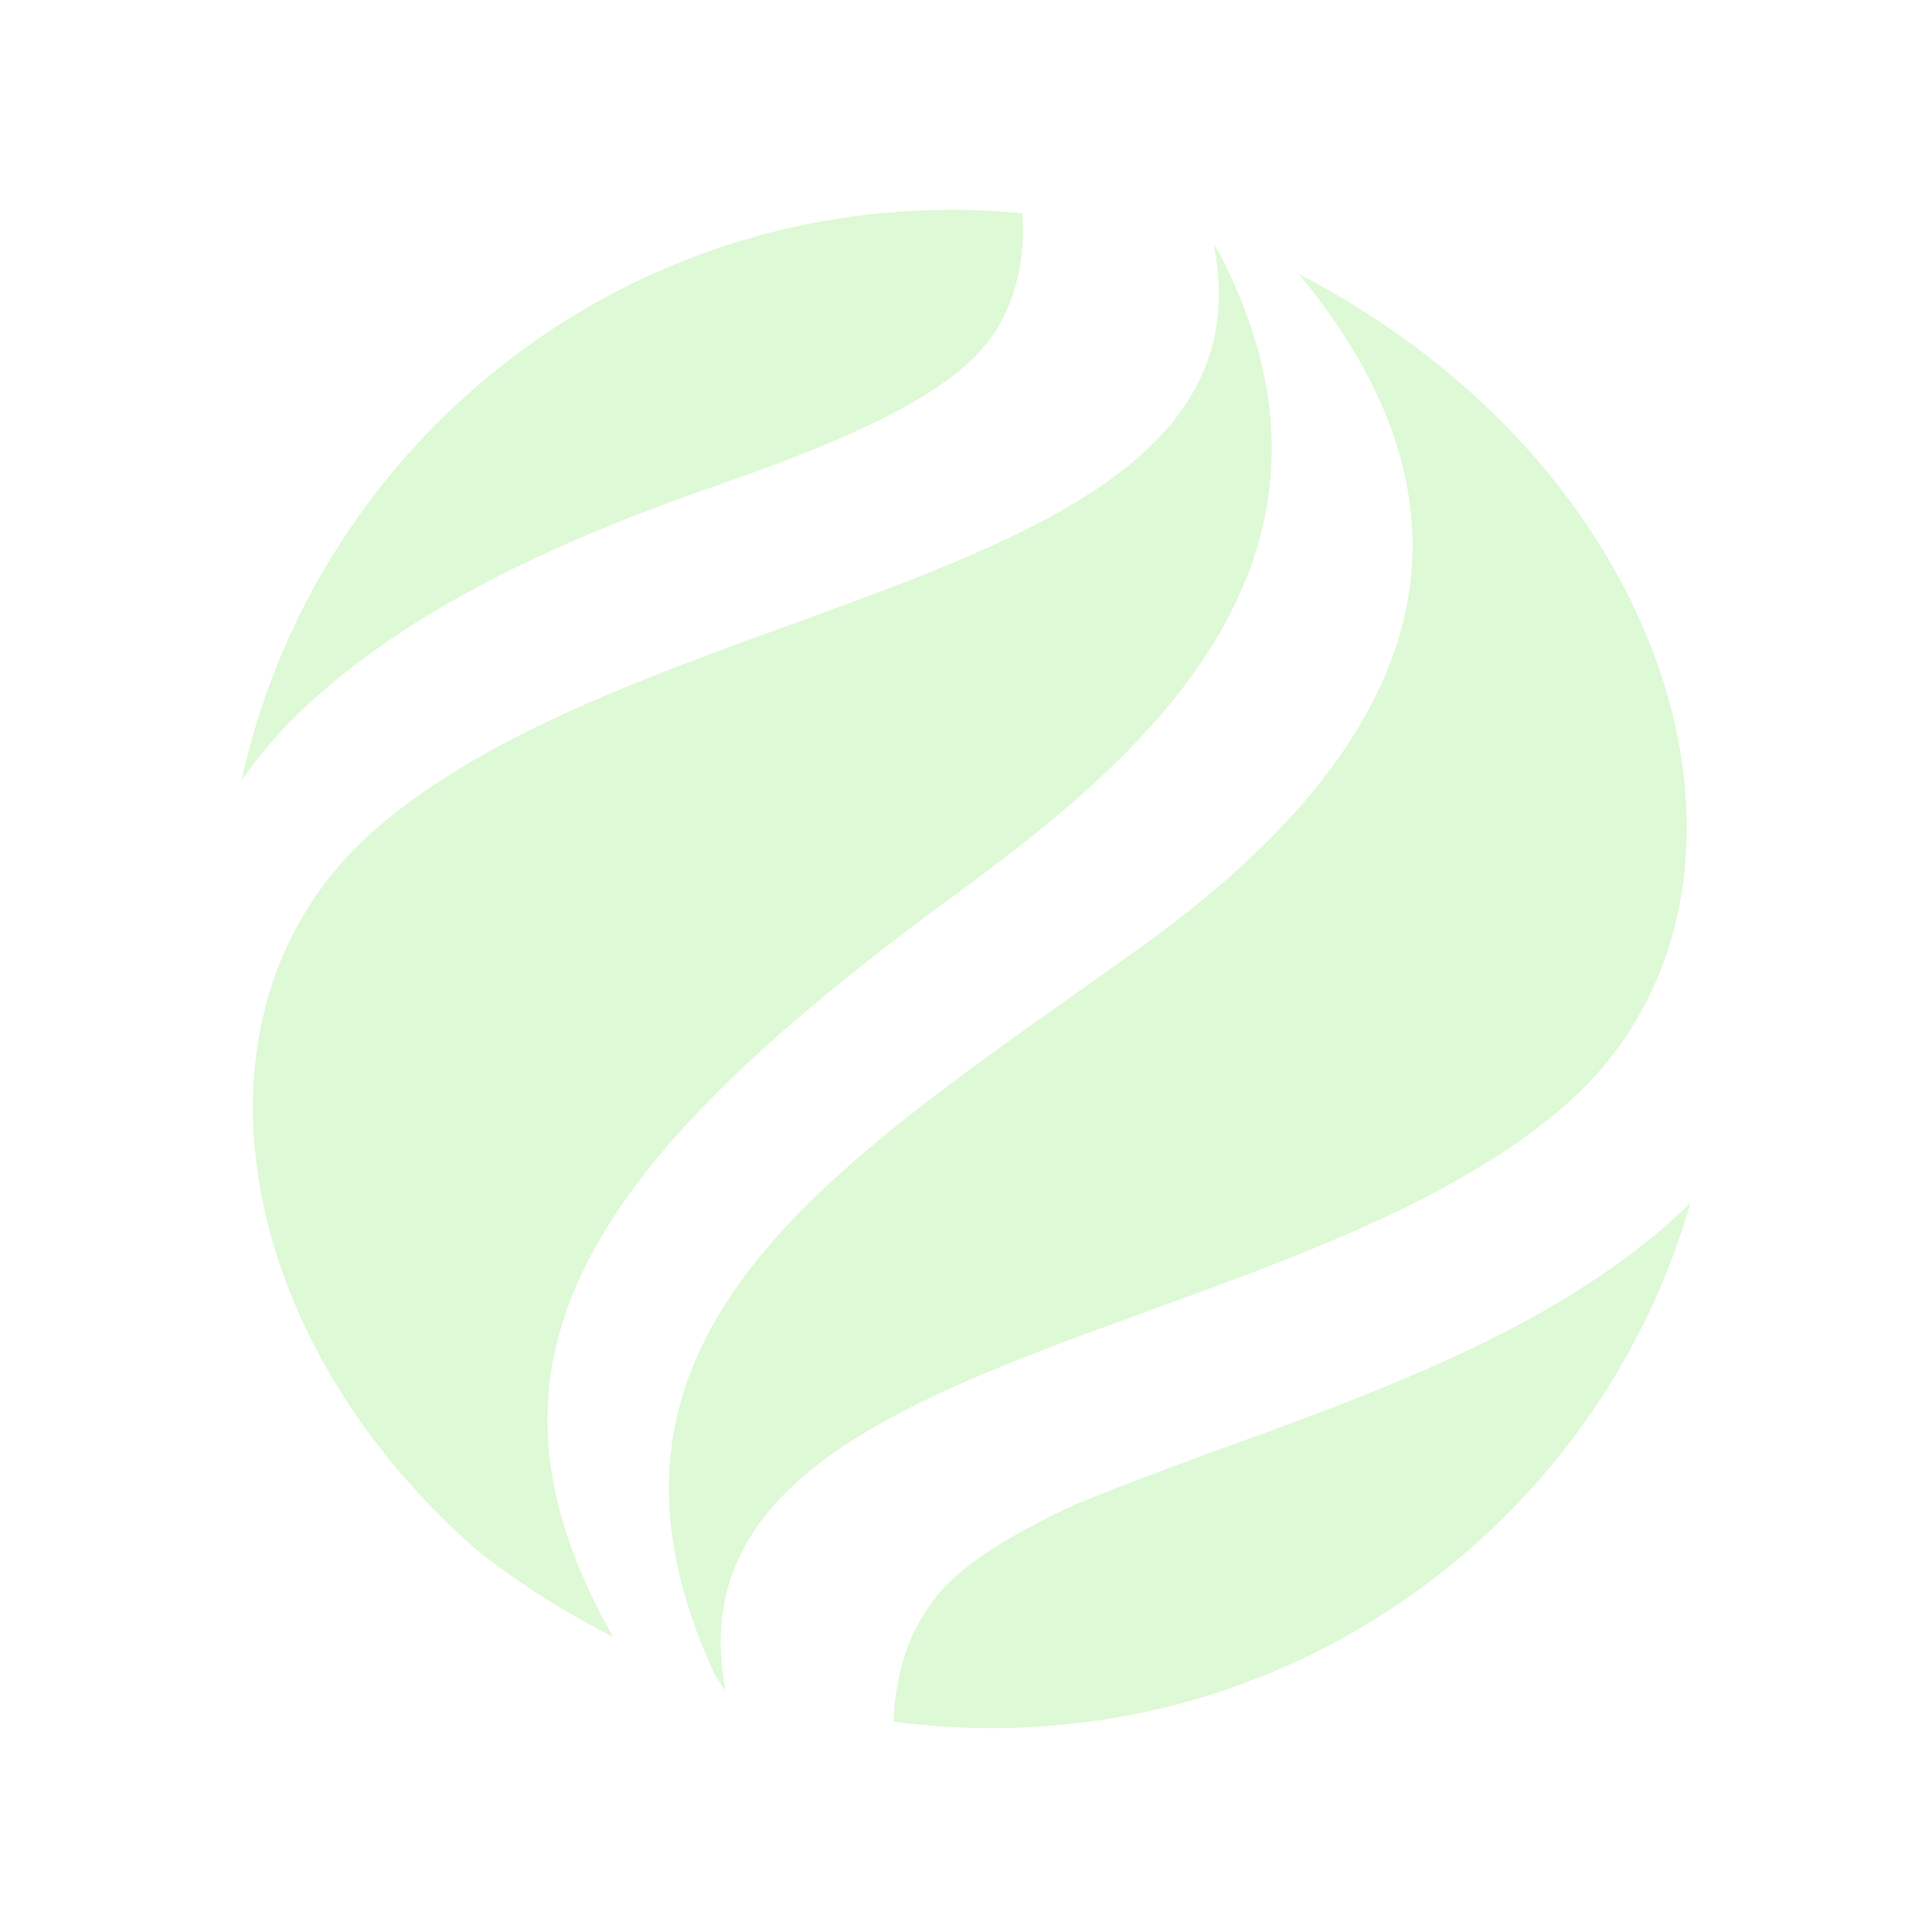
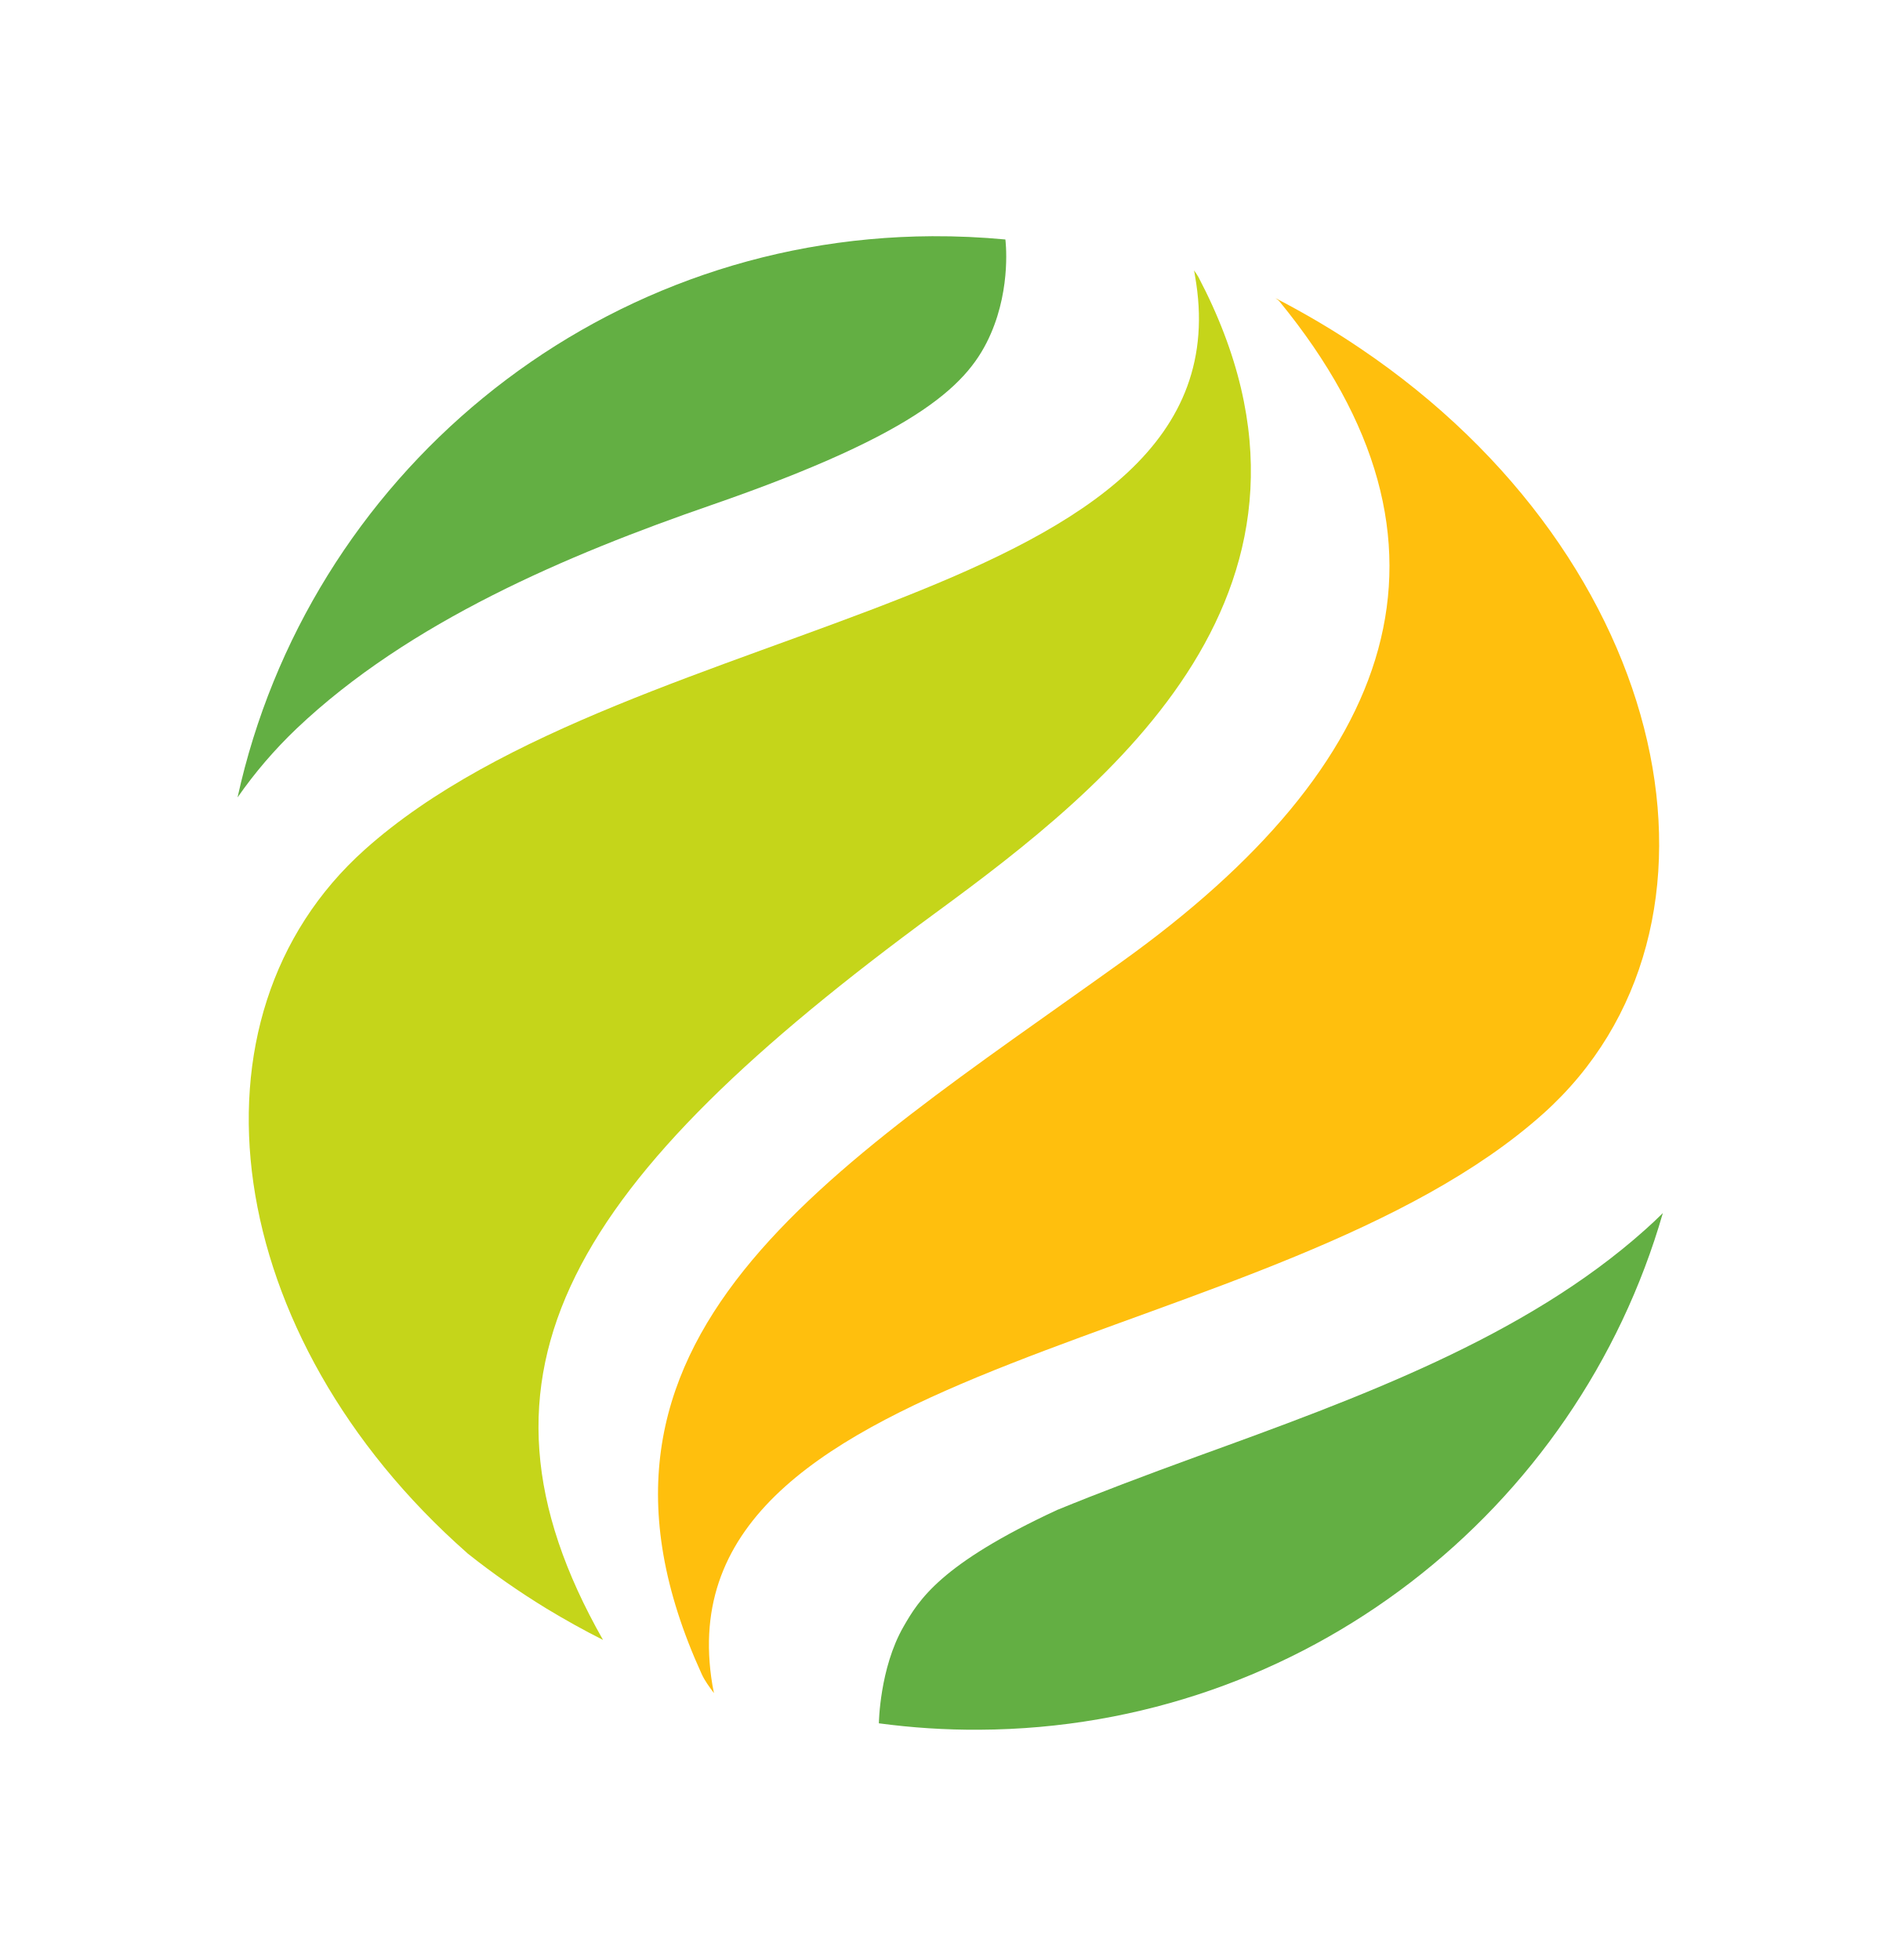
- <svg xmlns="http://www.w3.org/2000/svg" width="32" height="32" viewBox="0 0 32 32" fill="none">
-   <path d="M4.992 11.768C4.621 12.122 4.29 12.509 4 12.926C5.18 7.545 9.958 3.506 15.697 3.476C16.112 3.474 16.523 3.494 16.929 3.532C16.929 3.532 17.033 4.317 16.683 5.12C16.326 5.937 15.544 6.769 11.974 8.004C9.557 8.84 6.887 9.968 4.992 11.768Z" fill="#DEF9D5" />
-   <path d="M28 19.924C26.559 24.926 21.96 28.595 16.492 28.623C15.917 28.627 15.353 28.589 14.799 28.515C14.799 28.515 14.81 27.589 15.214 26.887C15.473 26.437 15.831 25.836 17.8 24.923C17.802 24.921 17.806 24.919 17.81 24.919C18.488 24.641 19.268 24.346 20.157 24.022C22.871 23.038 25.675 22.017 27.701 20.205C27.803 20.114 27.903 20.021 28 19.924Z" fill="#DEF9D5" />
-   <path d="M15.756 14.867C9.628 19.361 7.581 22.585 10.154 27.11C9.829 26.946 9.513 26.77 9.204 26.583C8.743 26.301 8.303 25.995 7.884 25.662C7.875 25.657 7.867 25.649 7.861 25.642C3.737 22.006 2.975 16.638 6.142 13.804C10.656 9.764 21.118 9.748 20.122 4.144C20.118 4.112 20.112 4.082 20.105 4.051C20.131 4.086 20.156 4.122 20.177 4.159C22.928 9.388 18.657 12.741 15.756 14.867Z" fill="#DEF9D5" />
-   <path d="M25.984 18.252C21.517 22.248 11.228 22.307 11.976 27.74C11.988 27.827 12.003 27.917 12.022 28.006C11.946 27.903 11.868 27.801 11.816 27.686C9.223 22.002 13.934 19.248 18.892 15.691C23.502 12.385 24.905 8.676 21.541 4.571C21.523 4.549 21.499 4.538 21.477 4.519C21.497 4.531 21.515 4.54 21.535 4.549C22.018 4.802 22.477 5.075 22.907 5.366C28.194 8.933 29.473 15.129 25.984 18.252Z" fill="#DEF9D5" />
+ <svg xmlns="http://www.w3.org/2000/svg" viewBox="0 0 32 33" fill="none">
+   <path d="M4.992 12.269C4.621 12.623 4.29 13.009 4 13.426C5.18 8.046 9.958 4.007 15.697 3.977C16.112 3.975 16.523 3.994 16.929 4.032C16.929 4.032 17.033 4.818 16.683 5.621C16.326 6.438 15.544 7.27 11.974 8.505C9.557 9.341 6.887 10.469 4.992 12.269Z" fill="#63AF43" />
+   <path d="M28 20.424C26.559 25.426 21.96 29.095 16.492 29.123C15.917 29.127 15.353 29.089 14.799 29.015C14.799 29.015 14.81 28.089 15.214 27.387C15.473 26.937 15.831 26.336 17.8 25.423C17.802 25.421 17.806 25.419 17.81 25.419C18.488 25.141 19.268 24.846 20.157 24.522C22.871 23.538 25.675 22.517 27.701 20.705C27.803 20.614 27.903 20.521 28 20.424Z" fill="#63AF43" />
+   <path d="M15.756 15.368C9.628 19.863 7.581 23.086 10.154 27.611C9.829 27.447 9.513 27.271 9.204 27.084C8.743 26.802 8.303 26.496 7.884 26.163C7.875 26.157 7.867 26.15 7.861 26.143C3.737 22.507 2.975 17.139 6.142 14.305C10.656 10.265 21.118 10.249 20.122 4.644C20.118 4.613 20.112 4.583 20.105 4.552C20.131 4.587 20.156 4.623 20.177 4.66C22.928 9.889 18.657 13.242 15.756 15.368Z" fill="#C5D51A" />
+   <path d="M25.984 18.752C21.517 22.749 11.228 22.807 11.976 28.24C11.988 28.328 12.003 28.417 12.022 28.507C11.946 28.404 11.868 28.301 11.816 28.187C9.223 22.503 13.934 19.748 18.892 16.191C23.502 12.886 24.905 9.177 21.541 5.071C21.523 5.05 21.499 5.039 21.477 5.02C21.497 5.031 21.515 5.041 21.535 5.05C22.018 5.303 22.477 5.575 22.907 5.867C28.194 9.434 29.473 15.63 25.984 18.752Z" fill="#FFBF0D" />
</svg>
